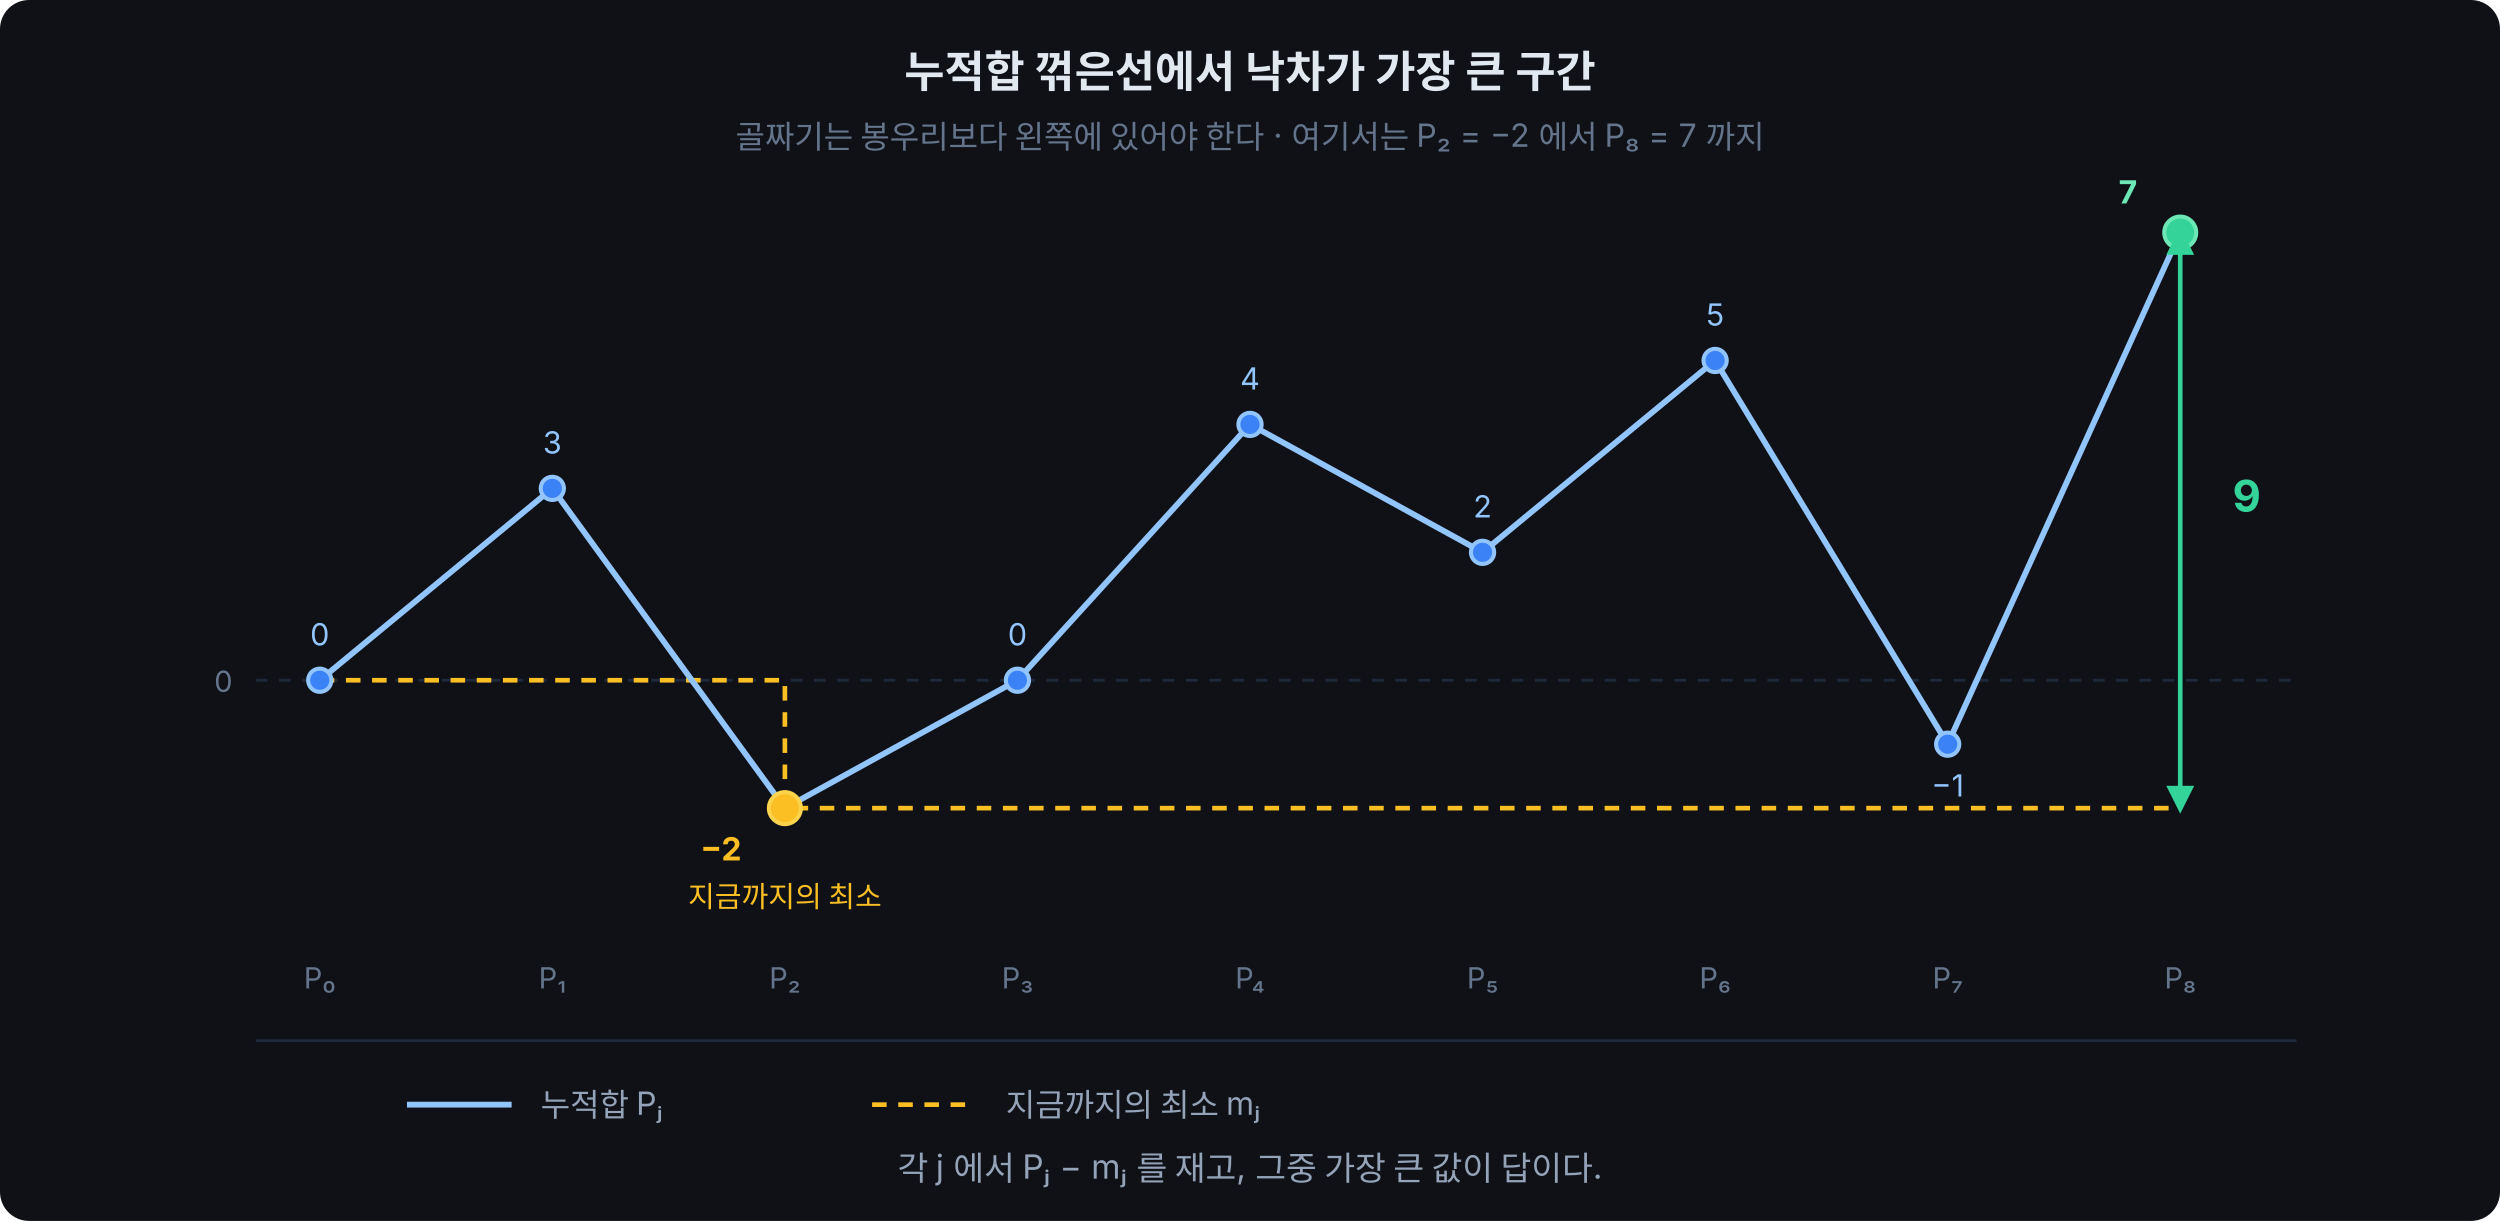
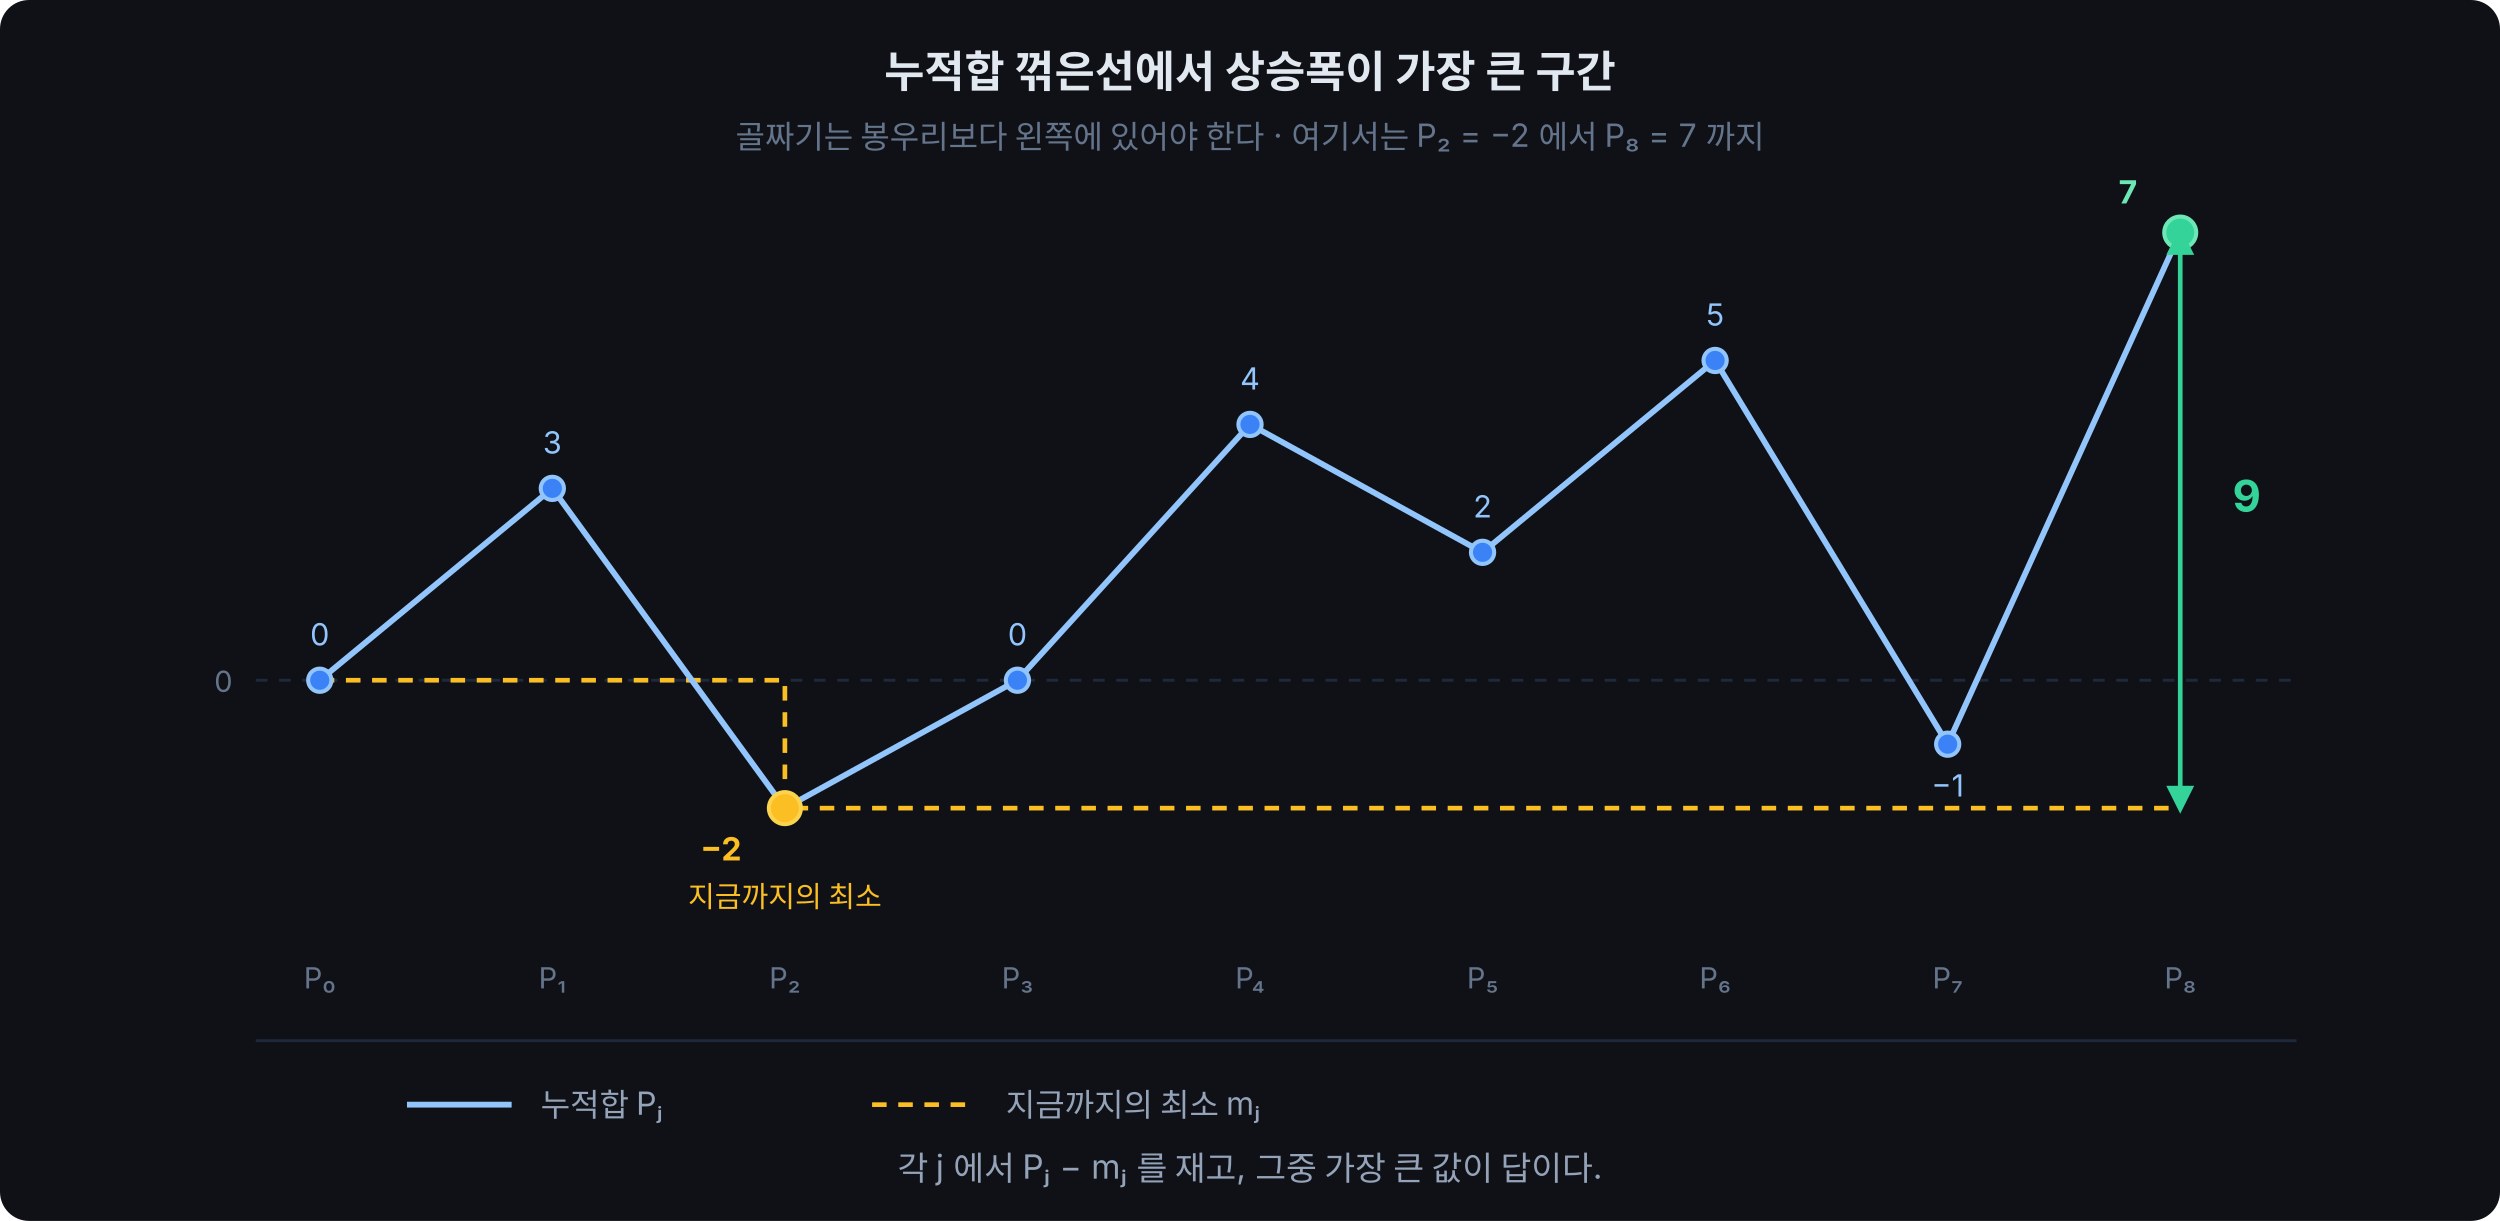
<svg xmlns="http://www.w3.org/2000/svg" viewBox="0 0 860 420" width="1290" height="630" font-family="system-ui,-apple-system,sans-serif">
  <defs>
    <marker id="ms-pm-arrow" viewBox="0 0 10 10" refX="8" refY="5" markerWidth="6" markerHeight="6" orient="auto-start-reverse">
      <path d="M0,0 L10,5 L0,10 Z" fill="#34d399" />
    </marker>
  </defs>
  <rect width="860" height="420" rx="10" fill="#0f1117" />
-   <text x="430" y="30" text-anchor="middle" fill="#e2e8f0" font-size="15" font-weight="600">누적합 꺾은선에서 낙차가 가장 큰 구간</text>
+   <text x="430" y="30" text-anchor="middle" fill="#e2e8f0" font-size="15" font-weight="600">누적합 꺾은선에서 상승폭이 가장 큰 구간</text>
  <text x="430" y="51" text-anchor="middle" fill="#64748b" font-size="11">골짜기는 봉우리보다 왼쪽에 있어야 한다 · 여기서는 P₂ = −2 에서 P₈ = 7 까지</text>
  <line x1="88" y1="234" x2="790" y2="234" stroke="#1e293b" stroke-width="1" stroke-dasharray="4 4" />
  <text x="80" y="238" text-anchor="end" fill="#64748b" font-size="10">0</text>
  <path d="M110,234 H270 V278 H750" fill="none" stroke="#fbbf24" stroke-width="1.6" stroke-dasharray="5 4" />
  <polyline points="110,234 190,168 270,278 350,234 430,146 510,190 590,124 670,256 750,80" fill="none" stroke="#93c5fd" stroke-width="2" />
  <g fill="#3b82f6" stroke="#93c5fd" stroke-width="1.4">
    <circle cx="110" cy="234" r="4" />
    <circle cx="190" cy="168" r="4" />
    <circle cx="350" cy="234" r="4" />
    <circle cx="430" cy="146" r="4" />
    <circle cx="510" cy="190" r="4" />
    <circle cx="590" cy="124" r="4" />
    <circle cx="670" cy="256" r="4" />
  </g>
  <circle cx="270" cy="278" r="5.5" fill="#fbbf24" stroke="#fcd34d" stroke-width="1.4" />
  <circle cx="750" cy="80" r="5.5" fill="#34d399" stroke="#6ee7b7" stroke-width="1.4" />
  <g fill="#93c5fd" font-size="10.5" text-anchor="middle">
    <text x="110" y="222">0</text>
    <text x="190" y="156">3</text>
    <text x="350" y="222">0</text>
    <text x="430" y="134">4</text>
    <text x="510" y="178">2</text>
    <text x="590" y="112">5</text>
    <text x="670" y="274">−1</text>
  </g>
  <text x="248" y="296" text-anchor="middle" fill="#fbbf24" font-size="11" font-weight="700">−2</text>
  <text x="732" y="70" text-anchor="middle" fill="#6ee7b7" font-size="11" font-weight="700">7</text>
  <path d="M750,278 V80" fill="none" stroke="#34d399" stroke-width="1.6" marker-start="url(#ms-pm-arrow)" marker-end="url(#ms-pm-arrow)" />
  <text x="768" y="176" text-anchor="start" fill="#34d399" font-size="15" font-weight="700">9</text>
  <text x="270" y="312" text-anchor="middle" fill="#fbbf24" font-size="10">지금까지의 최소</text>
  <g fill="#64748b" font-size="10" text-anchor="middle">
    <text x="110" y="340">P₀</text>
    <text x="190" y="340">P₁</text>
    <text x="270" y="340">P₂</text>
    <text x="350" y="340">P₃</text>
    <text x="430" y="340">P₄</text>
    <text x="510" y="340">P₅</text>
    <text x="590" y="340">P₆</text>
    <text x="670" y="340">P₇</text>
    <text x="750" y="340">P₈</text>
  </g>
  <line x1="88" y1="358" x2="790" y2="358" stroke="#1e293b" stroke-width="1" />
  <line x1="140" y1="380" x2="176" y2="380" stroke="#93c5fd" stroke-width="2" />
  <text x="186" y="384" fill="#94a3b8" font-size="11">누적합 Pⱼ</text>
  <line x1="300" y1="380" x2="336" y2="380" stroke="#fbbf24" stroke-width="1.6" stroke-dasharray="5 4" />
  <text x="346" y="384" fill="#94a3b8" font-size="11">지금까지의 최소 mⱼ</text>
  <text x="430" y="406" text-anchor="middle" fill="#94a3b8" font-size="11.5">각 j 에서 Pⱼ − mⱼ 를 재고, 그중 가장 큰 값이 답이다.</text>
</svg>
